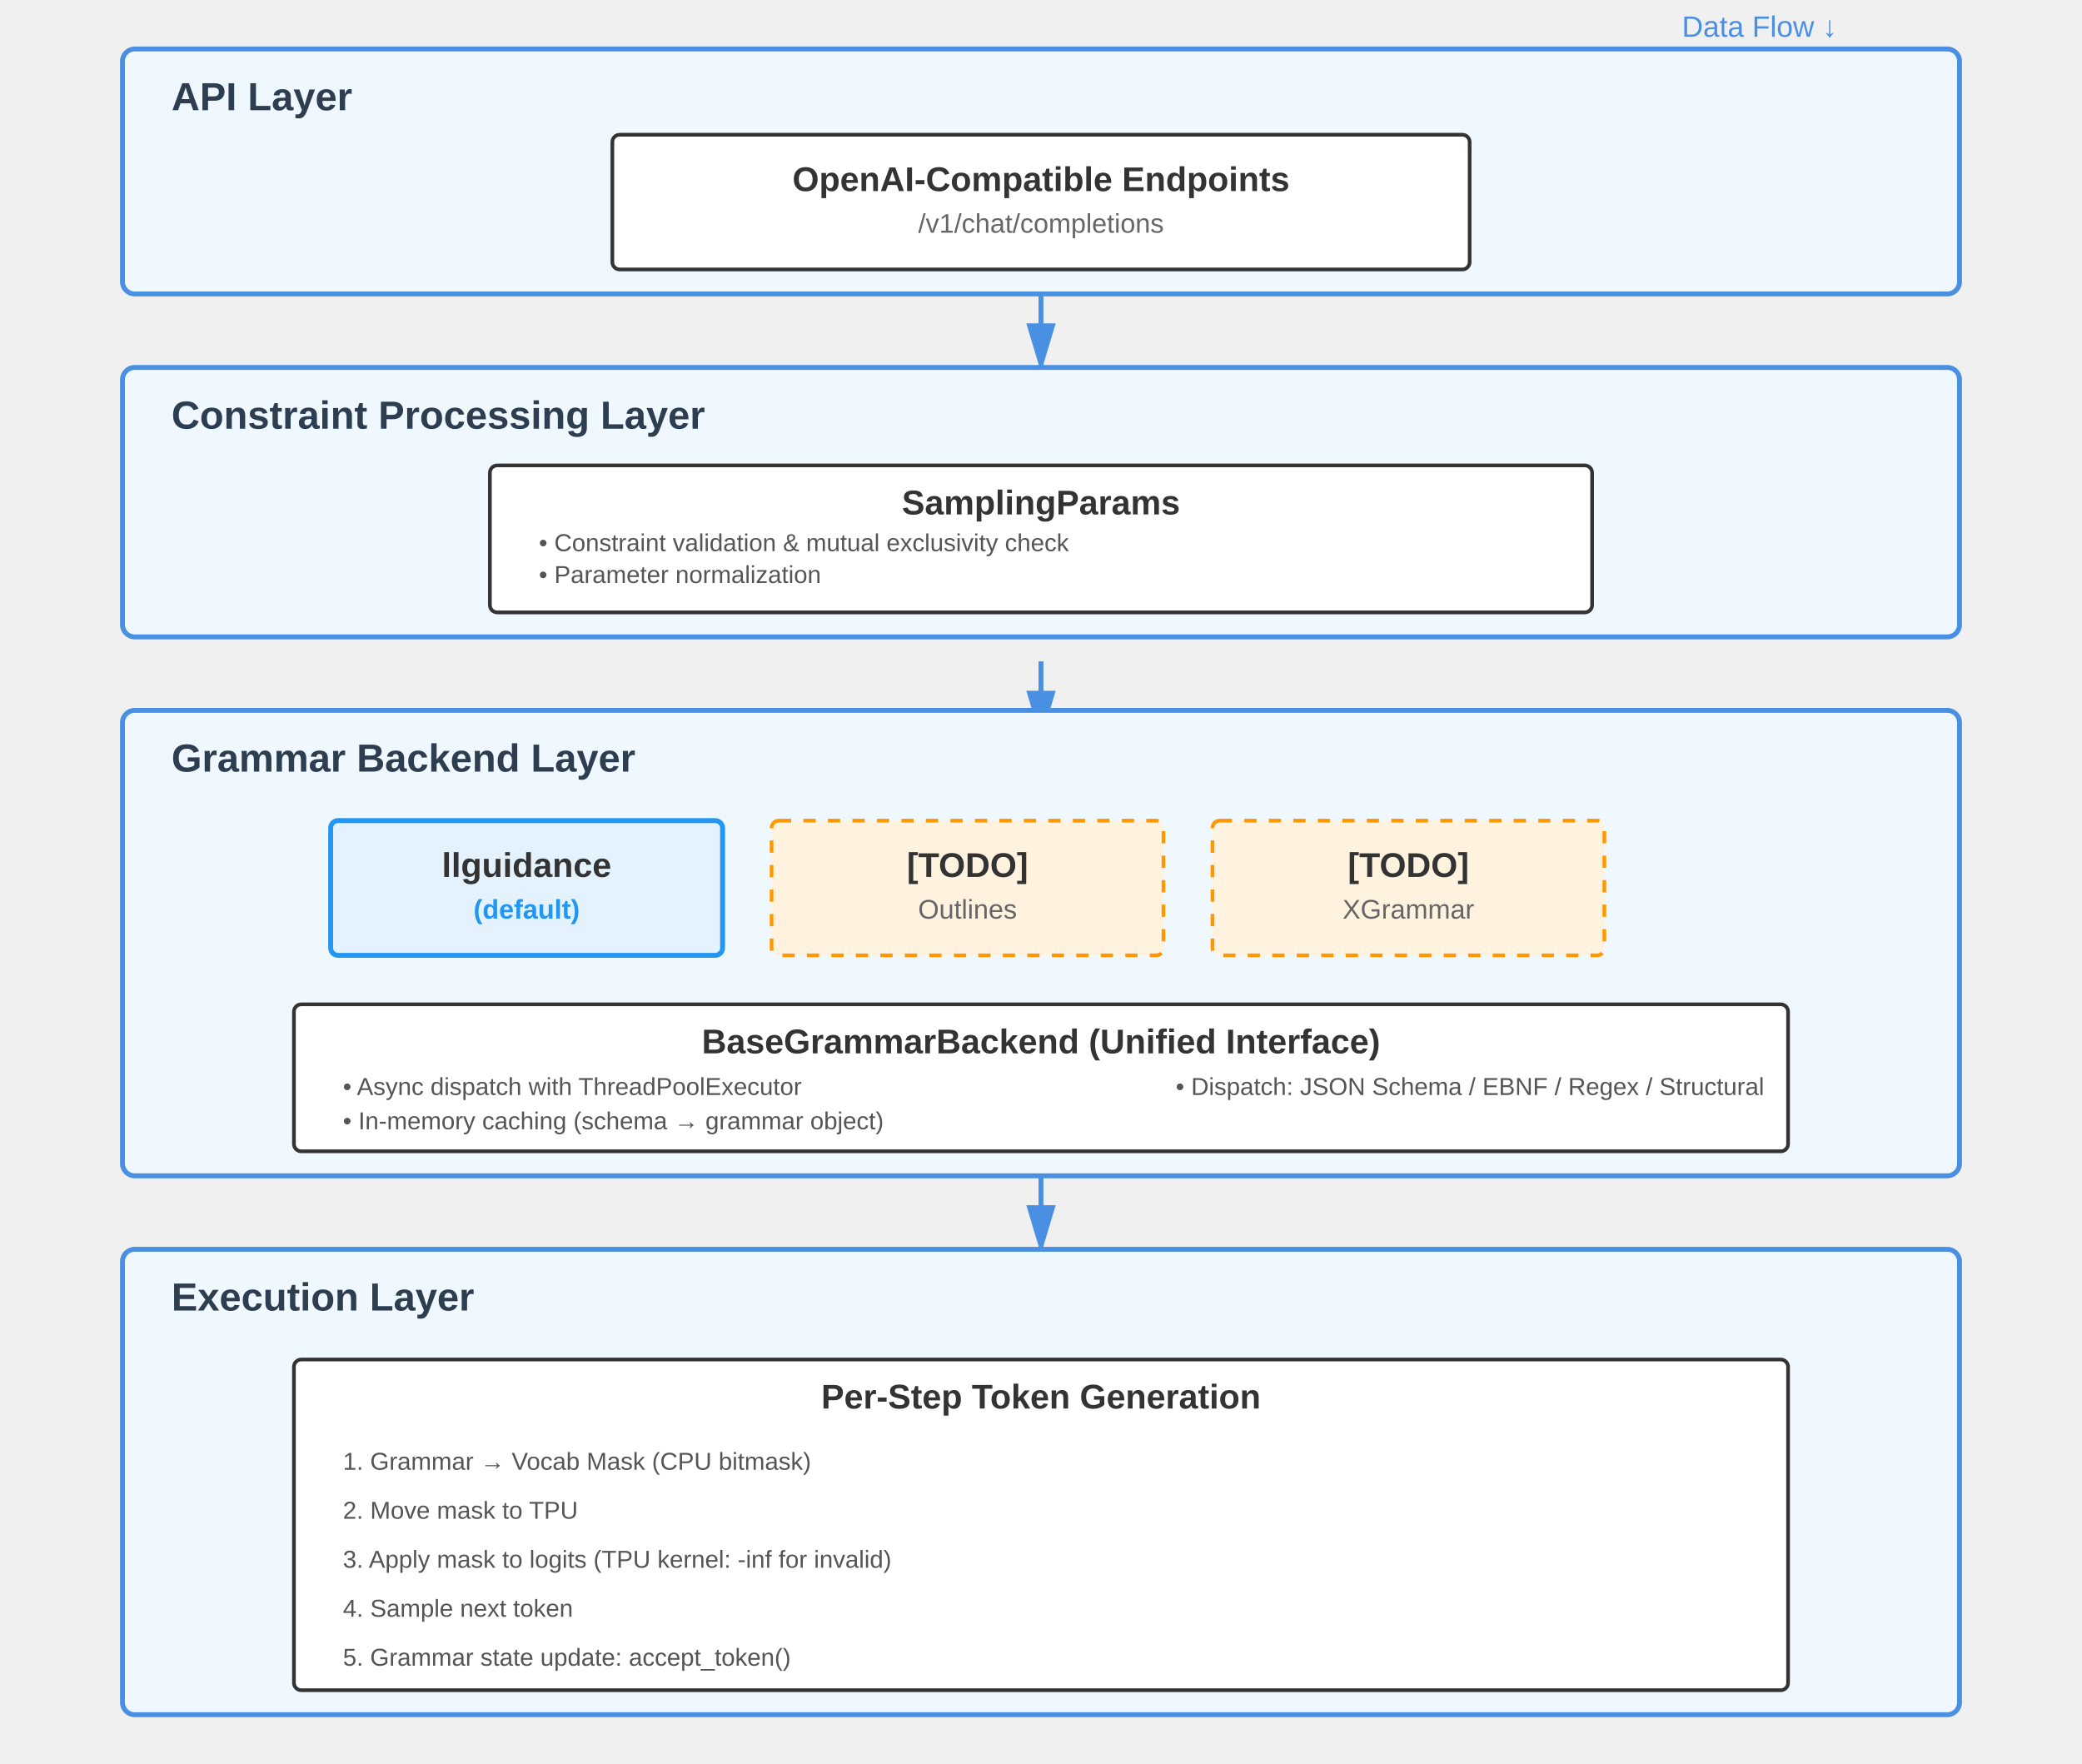
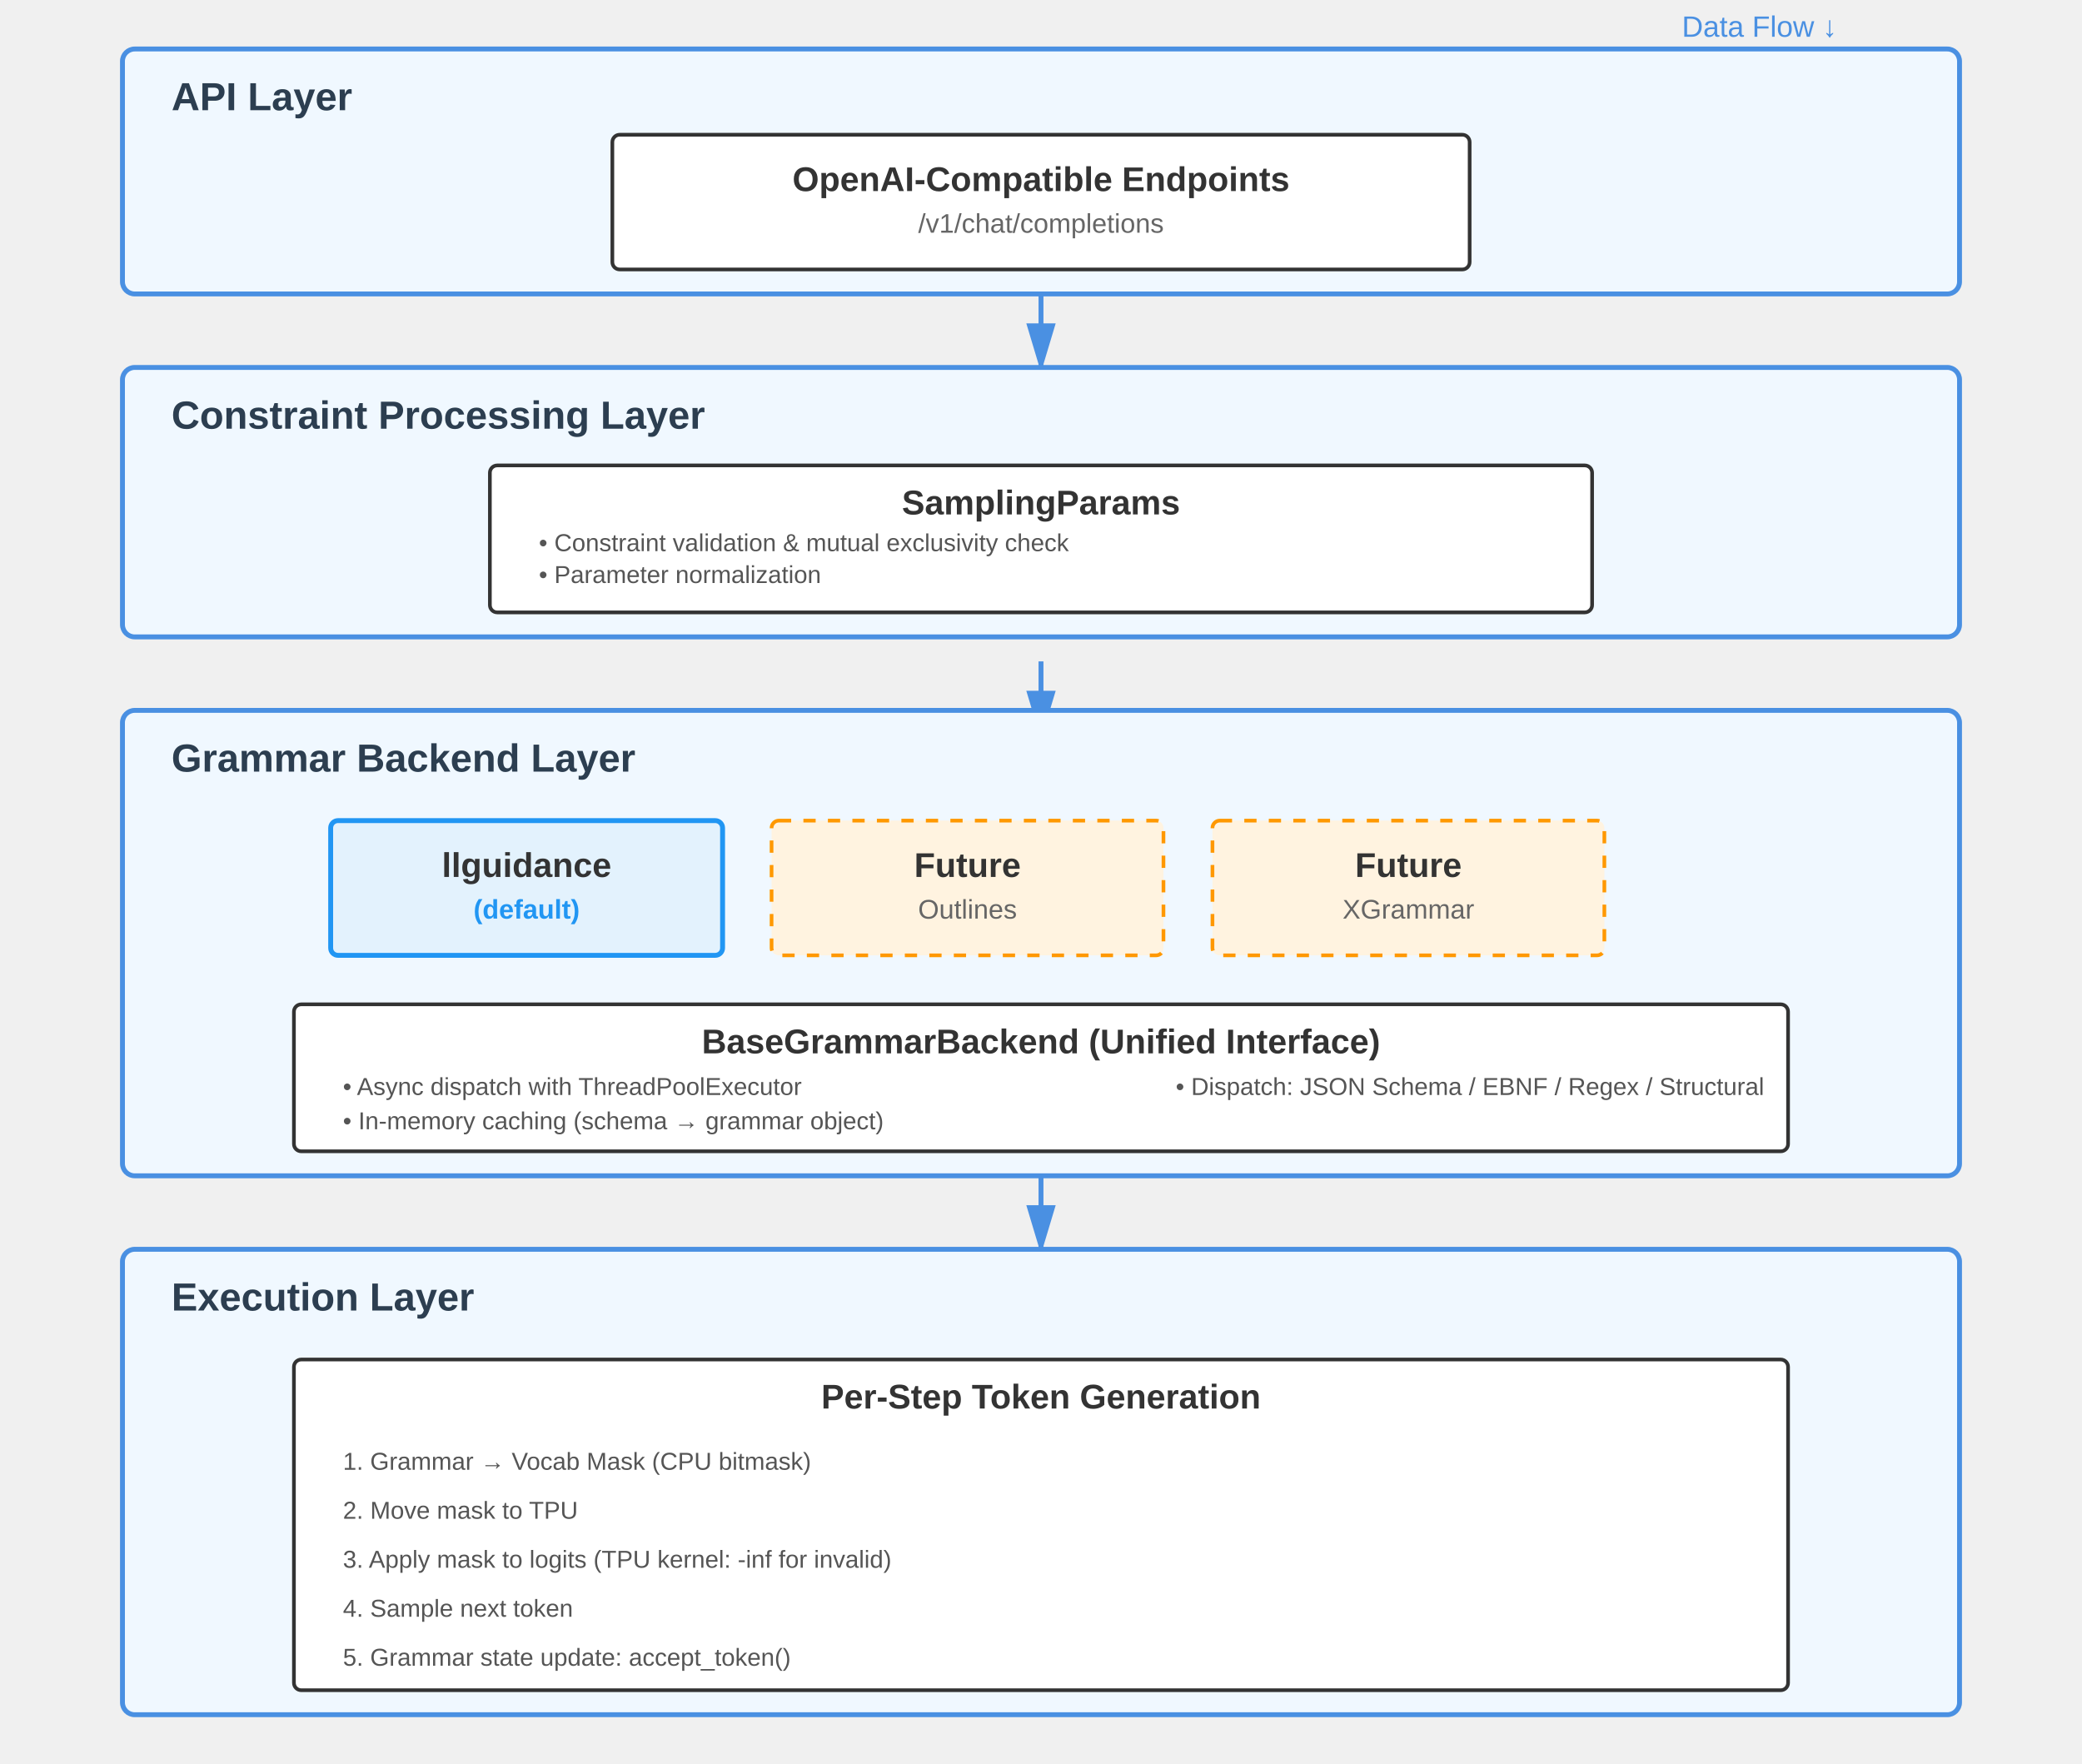
<svg xmlns="http://www.w3.org/2000/svg" viewBox="0 0 850 720" width="850" height="720">
  <defs>
    <style>
      .layer-box { fill: #f0f8ff; stroke: #4a90e2; stroke-width: 2; }
      .component-box { fill: #ffffff; stroke: #333; stroke-width: 1.5; }
      .primary-box { fill: #e3f2fd; stroke: #2196f3; stroke-width: 2; }
-       .todo-box { fill: #fff3e0; stroke: #ff9800; stroke-width: 1.5; stroke-dasharray: 5,5; }
+       .future-box { fill: #fff3e0; stroke: #ff9800; stroke-width: 1.5; stroke-dasharray: 5,5; }
      .title { font-family: Arial, sans-serif; font-size: 14px; font-weight: bold; fill: #333; text-anchor: middle; }
      .subtitle { font-family: Arial, sans-serif; font-size: 11px; fill: #666; text-anchor: middle; }
      .layer-title { font-family: Arial, sans-serif; font-size: 16px; font-weight: bold; fill: #2c3e50; }
      .arrow { stroke: #4a90e2; stroke-width: 2; fill: none; marker-end: url(#arrowhead); }
      .bullet { font-family: Arial, sans-serif; font-size: 10px; fill: #555; }
    </style>
    <marker id="arrowhead" markerWidth="10" markerHeight="10" refX="9" refY="3" orient="auto">
      <polygon points="0 0, 10 3, 0 6" fill="#4a90e2" />
    </marker>
  </defs>
  <rect class="layer-box" x="50" y="20" width="750" height="100" rx="5" />
  <text class="layer-title" x="70" y="45">API Layer</text>
  <rect class="component-box" x="250" y="55" width="350" height="55" rx="3" />
  <text class="title" x="425" y="78">OpenAI-Compatible Endpoints</text>
  <text class="subtitle" x="425" y="95">/v1/chat/completions</text>
  <path class="arrow" d="M 425 120 L 425 150" />
  <rect class="layer-box" x="50" y="150" width="750" height="110" rx="5" />
  <text class="layer-title" x="70" y="175">Constraint Processing Layer</text>
  <rect class="component-box" x="200" y="190" width="450" height="60" rx="3" />
  <text class="title" x="425" y="210">SamplingParams</text>
  <text class="bullet" x="220" y="225">• Constraint validation &amp; mutual exclusivity check</text>
  <text class="bullet" x="220" y="238">• Parameter normalization</text>
  <path class="arrow" d="M 425 270 L 425 300" />
  <rect class="layer-box" x="50" y="290" width="750" height="190" rx="5" />
  <text class="layer-title" x="70" y="315">Grammar Backend Layer</text>
  <rect class="primary-box" x="135" y="335" width="160" height="55" rx="3" />
  <text class="title" x="215" y="358">llguidance</text>
  <text class="subtitle" x="215" y="375" style="fill: #2196f3; font-weight: bold;">(default)</text>
-   <rect class="todo-box" x="315" y="335" width="160" height="55" rx="3" />
-   <text class="title" x="395" y="358">[TODO]</text>
+   <rect class="future-box" x="315" y="335" width="160" height="55" rx="3" />
+   <text class="title" x="395" y="358">Future</text>
  <text class="subtitle" x="395" y="375">Outlines</text>
-   <rect class="todo-box" x="495" y="335" width="160" height="55" rx="3" />
-   <text class="title" x="575" y="358">[TODO]</text>
+   <rect class="future-box" x="495" y="335" width="160" height="55" rx="3" />
+   <text class="title" x="575" y="358">Future</text>
  <text class="subtitle" x="575" y="375">XGrammar</text>
  <rect class="component-box" x="120" y="410" width="610" height="60" rx="3" />
  <text class="title" x="425" y="430">BaseGrammarBackend (Unified Interface)</text>
  <text class="bullet" x="140" y="447">• Async dispatch with ThreadPoolExecutor</text>
  <text class="bullet" x="480" y="447">• Dispatch: JSON Schema / EBNF / Regex / Structural</text>
  <text class="bullet" x="140" y="461">• In-memory caching (schema → grammar object)</text>
  <path class="arrow" d="M 425 480 L 425 510" />
  <rect class="layer-box" x="50" y="510" width="750" height="190" rx="5" />
  <text class="layer-title" x="70" y="535">Execution Layer</text>
  <rect class="component-box" x="120" y="555" width="610" height="135" rx="3" />
  <text class="title" x="425" y="575">Per-Step Token Generation</text>
  <text class="bullet" x="140" y="600">1. Grammar → Vocab Mask (CPU bitmask)</text>
  <text class="bullet" x="140" y="620">2. Move mask to TPU</text>
  <text class="bullet" x="140" y="640">3. Apply mask to logits (TPU kernel: -inf for invalid)</text>
  <text class="bullet" x="140" y="660">4. Sample next token</text>
  <text class="bullet" x="140" y="680">5. Grammar state update: accept_token()</text>
  <text class="subtitle" x="750" y="15" style="font-size: 12px; fill: #4a90e2; text-anchor: end;">Data Flow ↓</text>
</svg>
